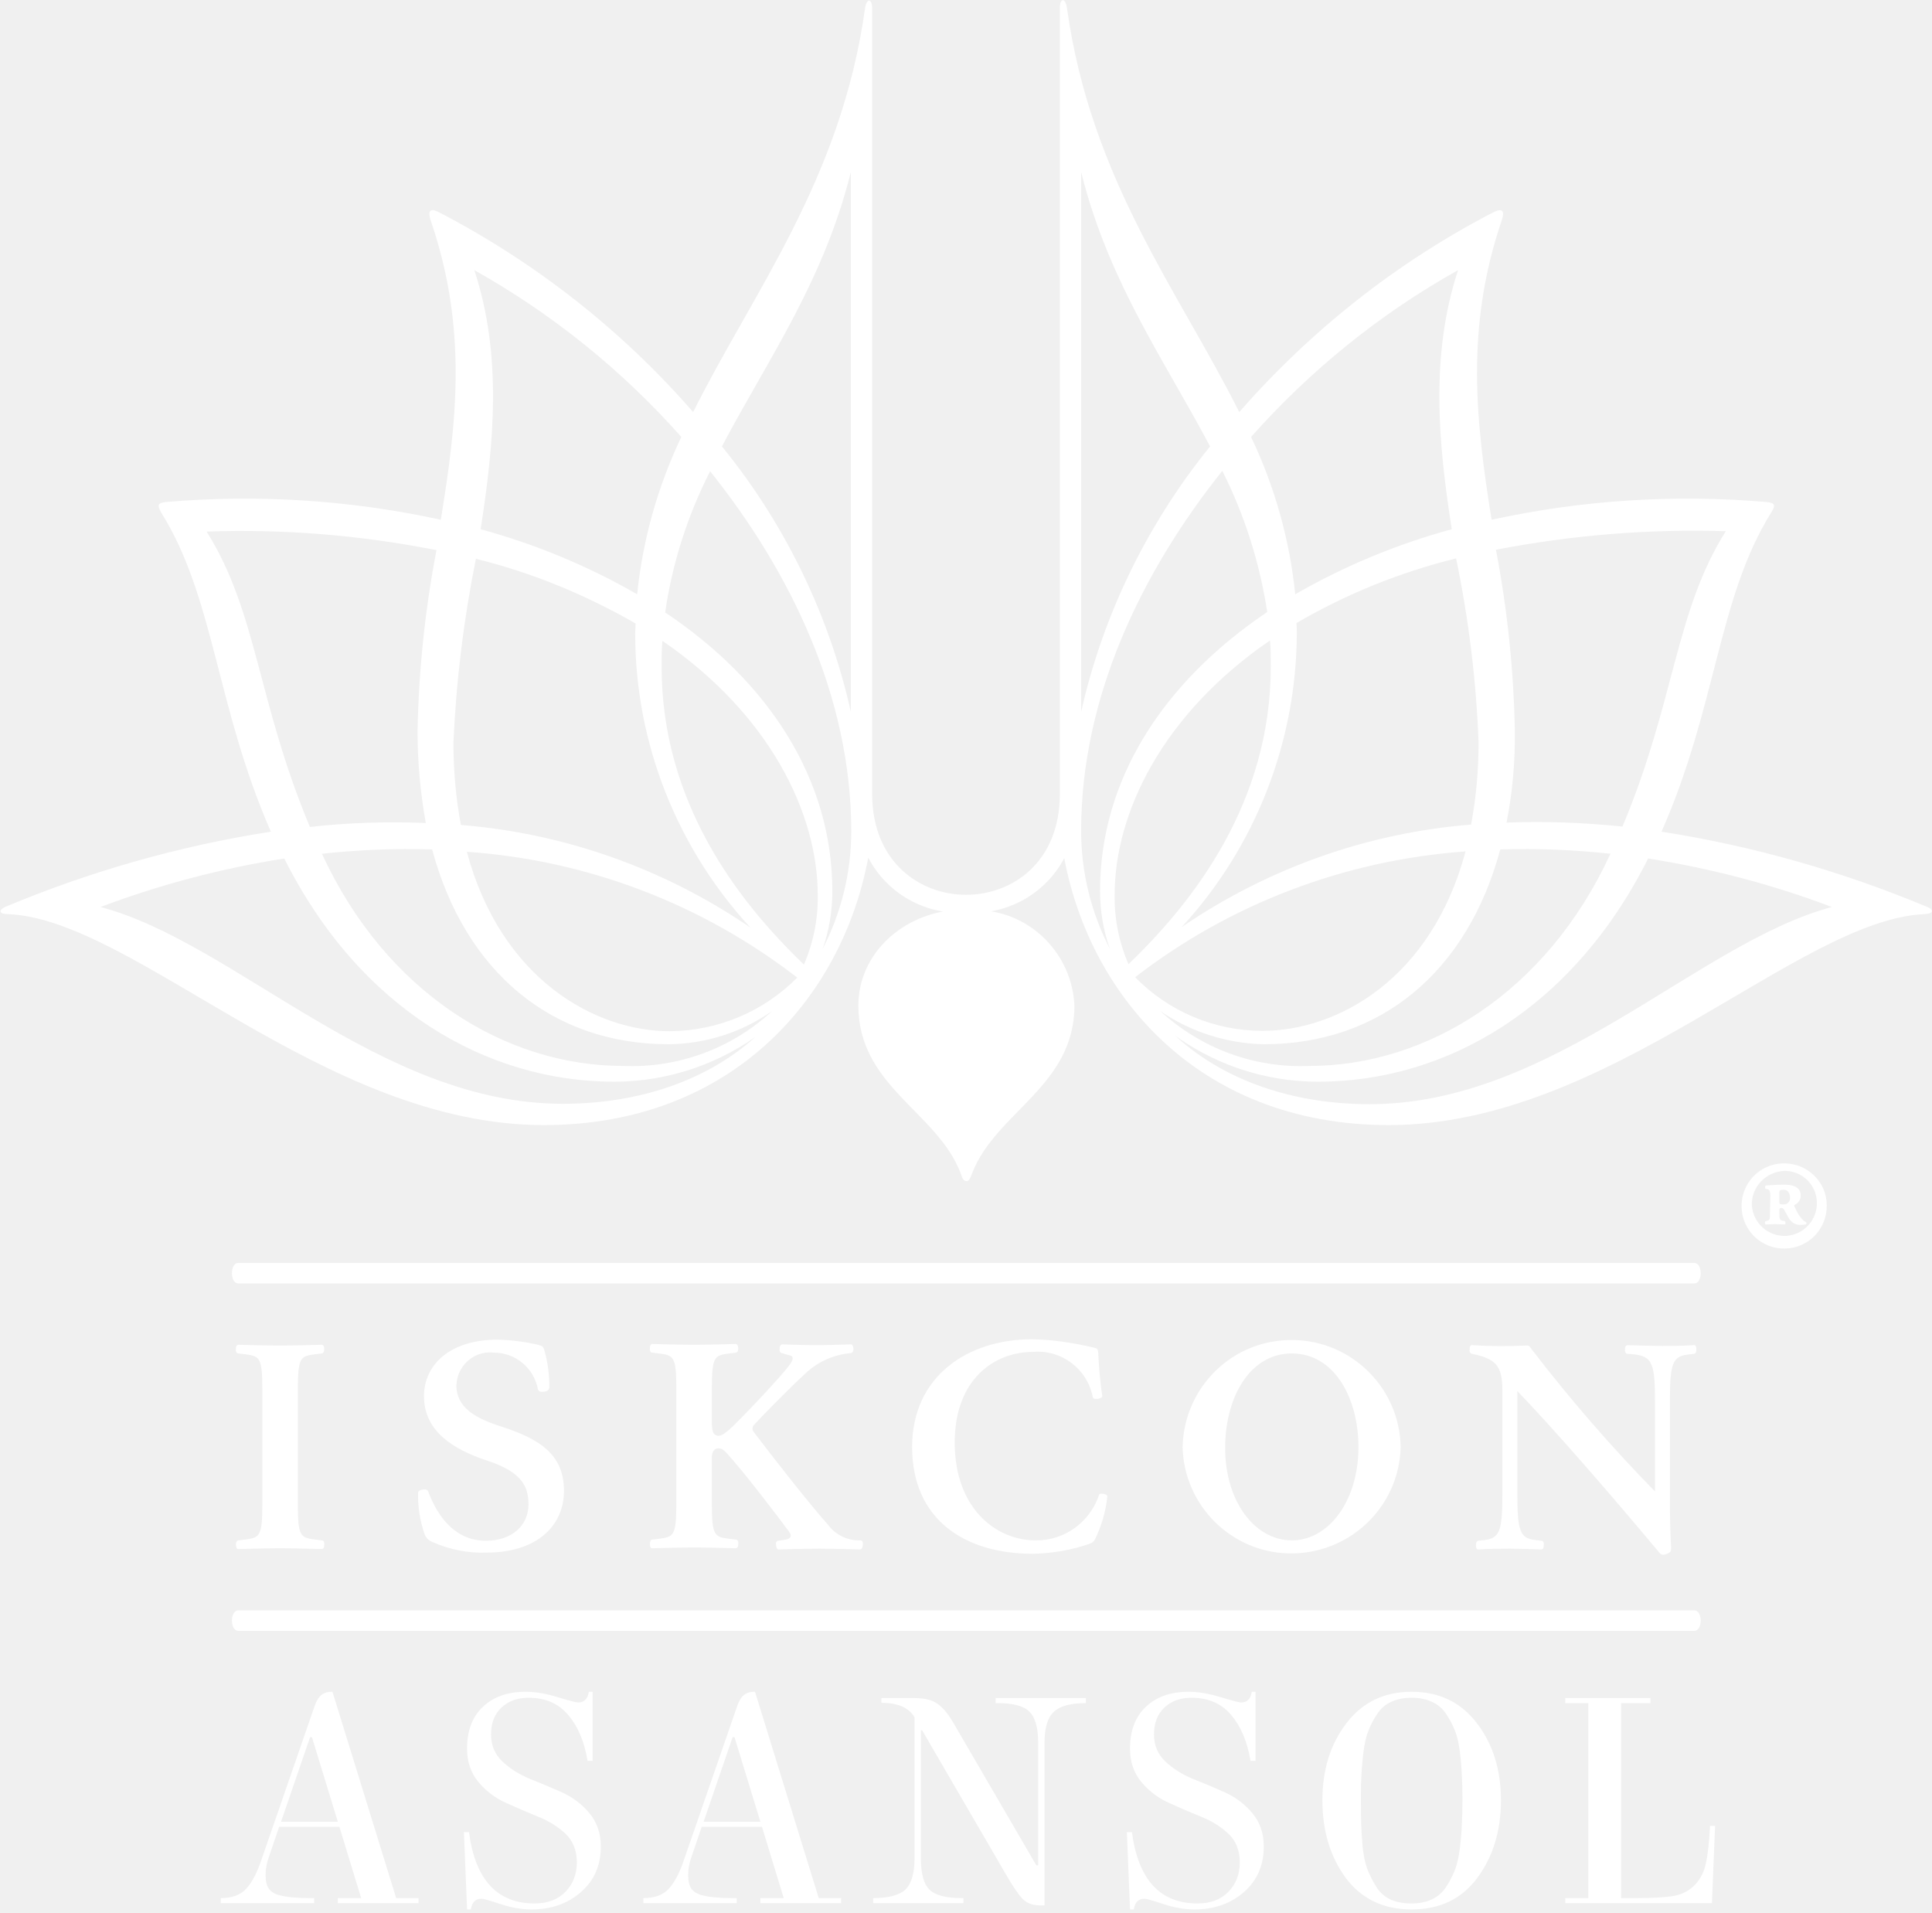
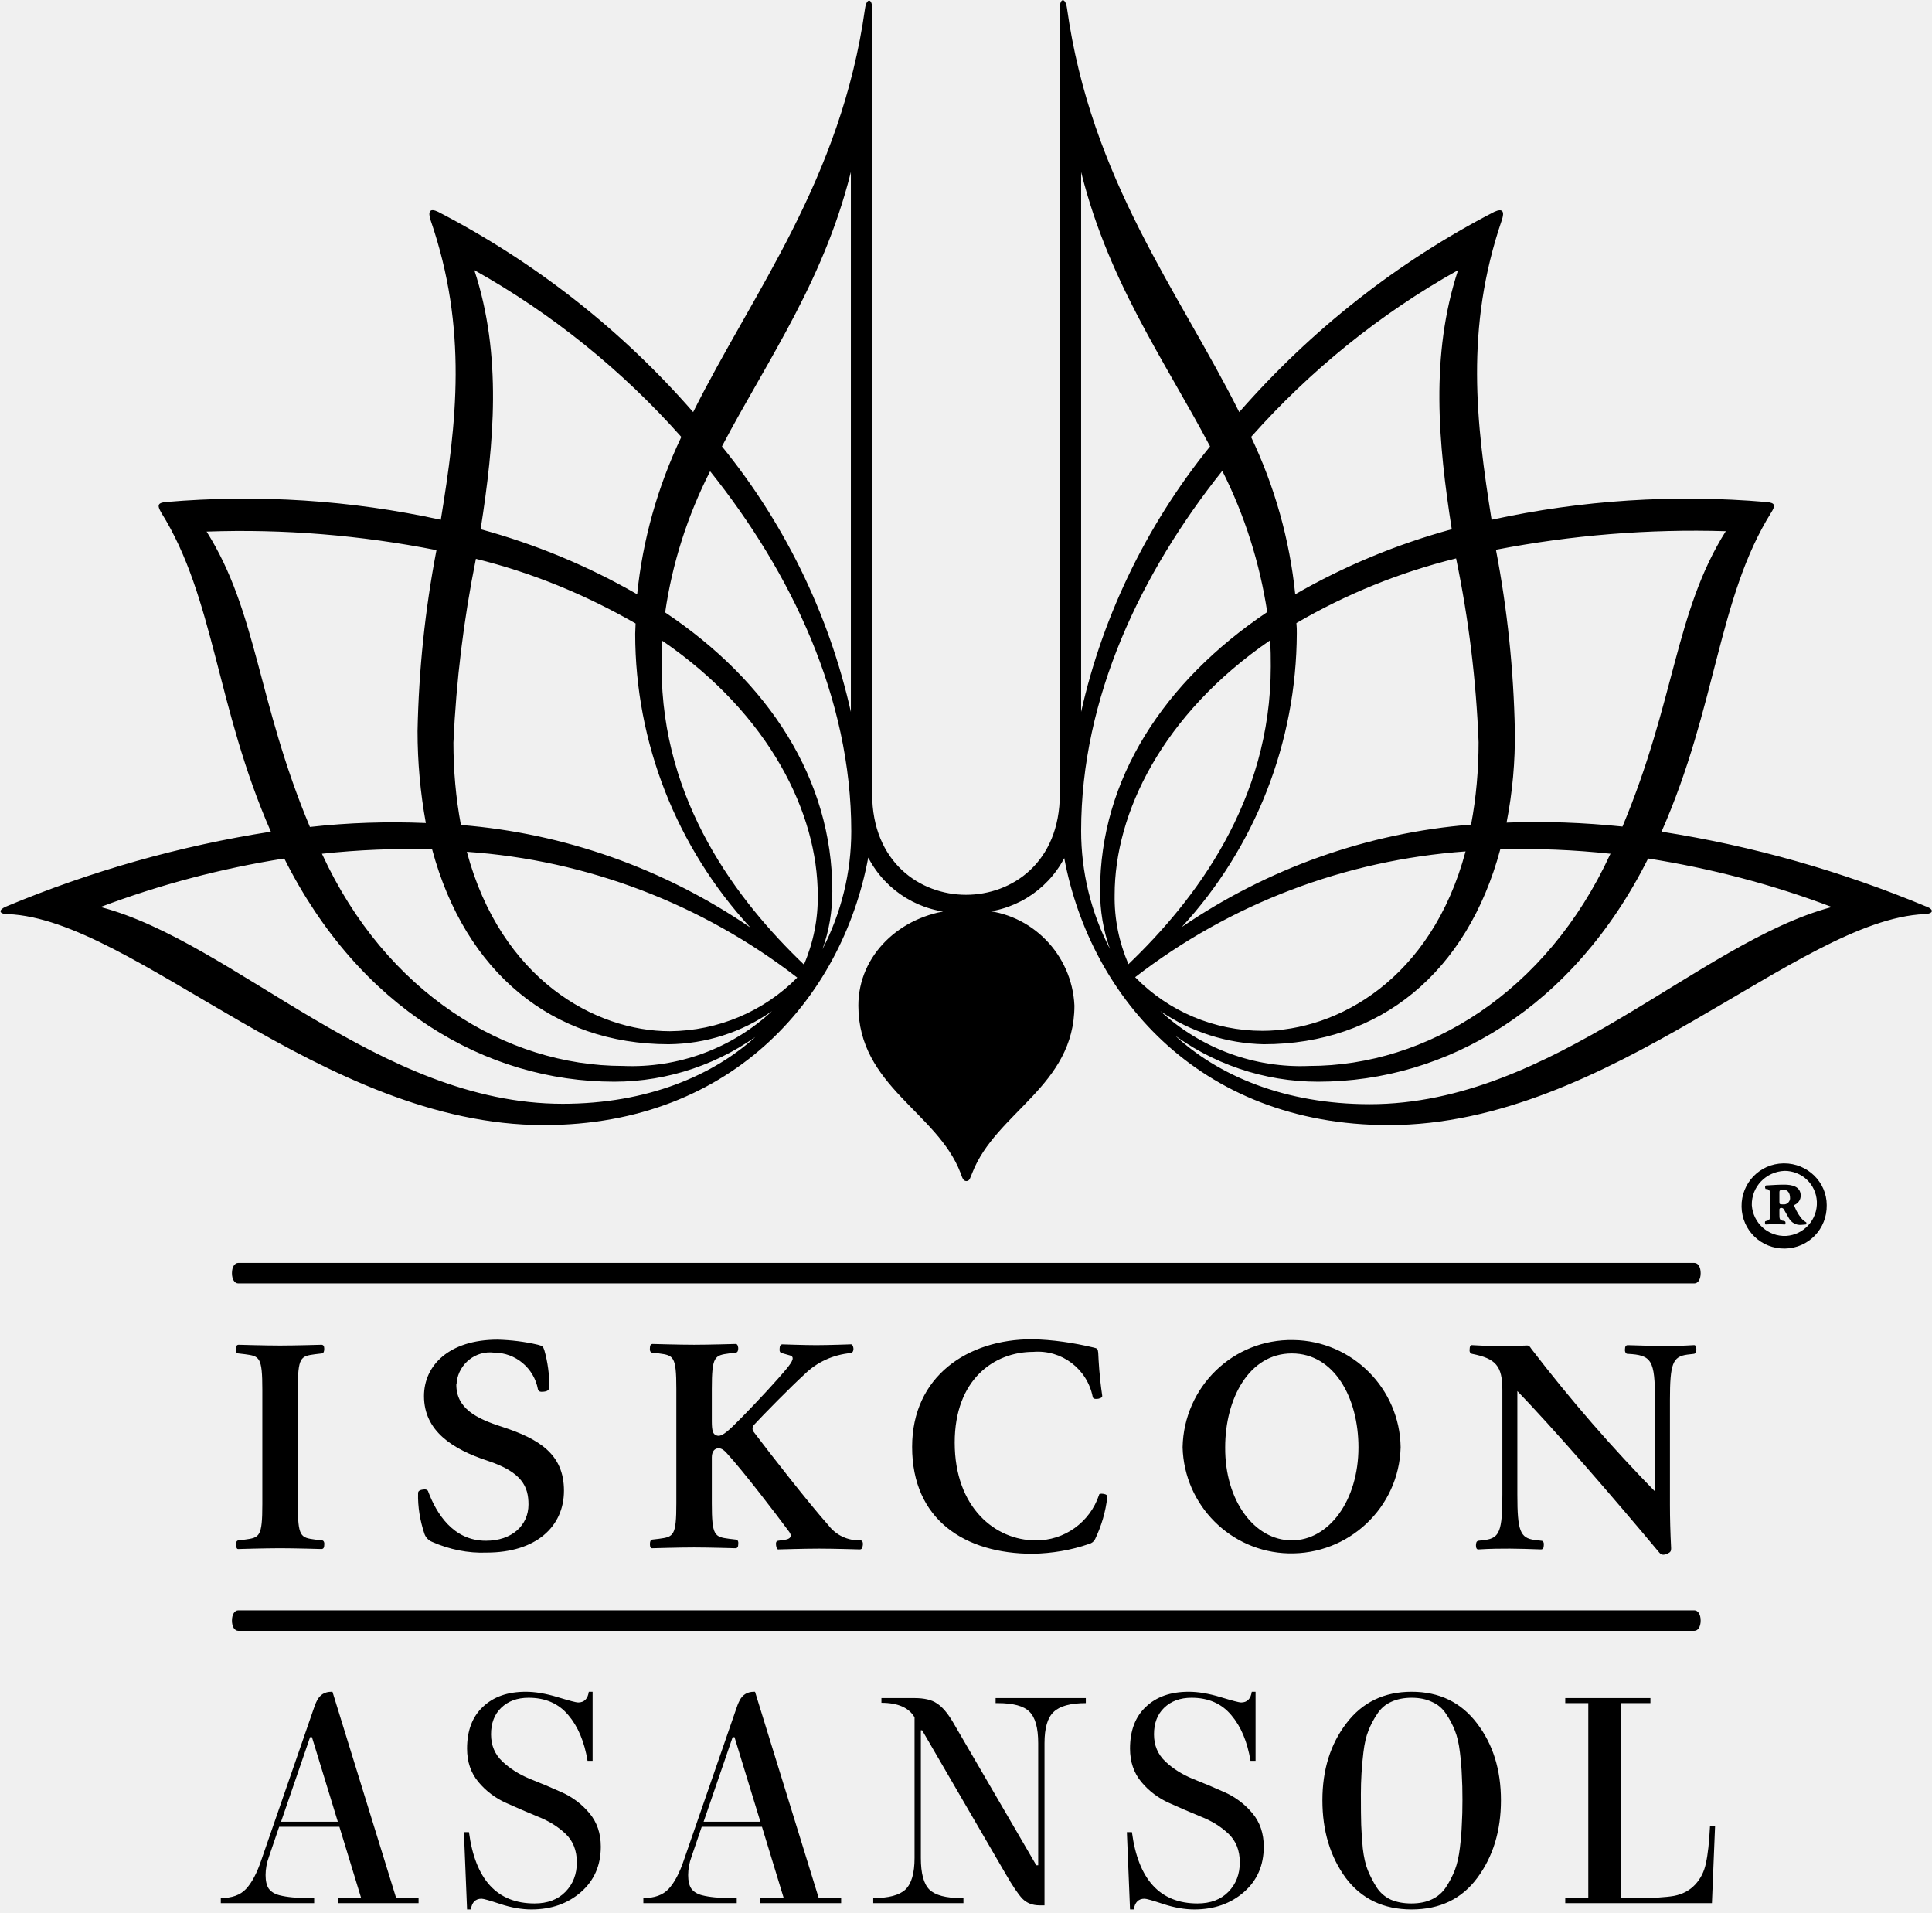
<svg xmlns="http://www.w3.org/2000/svg" width="490" height="485" fill="none">
-   <path fill="#fff" d="M437.7 134.7c-12.9 20.5-12.8 42.9-26.2 74.9-9.8-1-19.6-1.4-29.4-1 1.5-7.7 2.2-15.5 2.1-23.3-.3-15.4-1.9-30.8-4.8-45.9 19.2-3.7 38.7-5.3 58.3-4.7zM375 188.2c0 7-.6 14-1.9 20.9-26.3 2.1-51.6 11.1-73.4 26 18.7-20.3 29.1-46.9 29.2-74.5 0-.9 0-1.7-.1-2.6 12.7-7.4 26.3-12.9 40.5-16.4 3.2 15.4 5.1 31 5.7 46.6zm-87.1 59.6c24.2-18.7 53.3-29.7 83.8-31.9-8.7 32.5-32.6 45.5-51.5 45.5-12.2 0-23.8-4.9-32.3-13.6zm34.4-78.8c0 34.2-19.2 59.3-36.1 75.5-2.4-5.6-3.6-11.5-3.5-17.6 0-20.6 12-45.7 39.4-64.5.2 2.2.2 4.4.2 6.6zM279 225.9c0 5 .8 10 2.5 14.7-4.8-9.2-7.3-19.5-7.3-29.9 0-33.9 15.3-65.6 35.8-91.3 5.7 11.3 9.5 23.4 11.4 35.8-26.3 17.7-42.4 42.4-42.4 70.7zm15.3 30.5c7.7 5.3 16.9 8.2 26.2 8.4 29.5 0 51.6-18.2 60-49.4 9.3-.3 18.7.1 28 1.1 0 .1-.1.1-.1.1-16.2 35.1-46.5 53.7-76.3 53.7-13.9.6-27.5-4.4-37.8-13.9zm75.5-187.9c-7.1 21.6-5 44-1.6 65.7-13.9 3.8-27.2 9.3-39.7 16.5-1.4-13.8-5.2-27.3-11.2-39.9 15-16.9 32.8-31.3 52.5-42.3zm-96.2-27.4c6.7 29.3 21.7 50.1 33.3 72.1-16.5 20.4-28 44.4-33.3 70.1h.6V41.1h-.6zm22.8 220.3c10.9 8.4 24.2 12.9 37.9 12.9 32.6 0 64.7-18.7 83.7-56.6 15.9 2.5 31.6 6.6 46.6 12.3-33.9 9-70.8 50-117.2 50-21.3 0-38.5-7.1-49.8-17.8l-1.2-.8zm-26.8-45.6c6 36 34.1 69.5 82.6 69.5 56 0 103.7-52.1 135.9-53.5 2.4-.1 2.4-1.2.5-1.9-21.6-9-44.1-15.4-67.2-19 14-31.7 14.3-59.3 27.8-80.9 1.2-1.9 1-2.5-1.2-2.7-23.3-2-46.8-.5-69.7 4.5-3.9-24.5-6.8-48.5 2.6-76 .7-2.1.3-3.1-1.9-2.1-24.6 12.7-46.5 30-64.7 50.8C299 73.9 276.7 45.7 270.6 2c-.4-2.7-1.8-2.5-1.8 0v199.3c0 17.5-12.2 25.6-23.8 25.6-11.6 0-23.8-8.2-23.8-25.6V2.1c0-2.5-1.4-2.7-1.8 0-6.1 43.6-28.4 71.9-43.6 102.4-18.2-20.9-40.2-38.1-64.7-50.8-2.1-1-2.6-.1-1.9 2.1 9.5 27.6 6.6 51.5 2.6 76-22.9-5-46.4-6.5-69.7-4.5-2.1.2-2.3.8-1.2 2.7 13.5 21.6 13.9 49.2 27.8 80.9-23.1 3.6-45.7 10-67.2 19-1.9.8-1.9 1.9.5 1.9 32.1 1.3 79.9 53.5 135.9 53.5 48.6 0 76.6-33.5 82.6-69.5l-1 .2c3.9 8.8 12.3 14.7 21.9 15.4l.1-.6c-13.2 1.4-23.8 11.4-23.8 24.2 0 20.4 20 27 25.9 42.4.4 1 .6 2.1 1.5 2.1s1-1 1.5-2.1c6-15.4 25.9-22 25.9-42.4-.6-13-10.9-23.5-23.8-24.2l.1.6c9.6-.7 18-6.6 21.9-15.4l-1.1-.2zm-158.9-76.3c-2.9 15.1-4.5 30.5-4.8 45.9 0 7.8.7 15.6 2.1 23.3-9.8-.4-19.6-.1-29.4 1-13.4-32-13.3-54.4-26.2-74.9 19.5-.7 39 .9 58.3 4.7zm10 2.2c14.2 3.5 27.8 9.1 40.5 16.4 0 .9-.1 1.7-.1 2.6 0 27.6 10.5 54.2 29.2 74.5-21.8-14.9-47.1-23.9-73.4-26-1.3-6.9-1.9-13.9-1.9-20.9.7-15.7 2.6-31.2 5.7-46.6zm49.2 119.8c-18.9 0-42.8-13.1-51.5-45.5 30.5 2.1 59.6 13.2 83.8 31.9-8.5 8.6-20.1 13.5-32.3 13.6zm-1.9-99c27.4 18.8 39.4 43.9 39.4 64.5.1 6-1.1 12-3.5 17.6-16.9-16.2-36.1-41.3-36.1-75.5 0-2.3 0-4.5.2-6.6zm.7-7.2c1.8-12.5 5.7-24.6 11.4-35.8 20.5 25.6 35.8 57.4 35.8 91.3 0 10.4-2.5 20.6-7.3 29.9 1.7-4.7 2.5-9.7 2.5-14.7 0-28.4-16.1-53.1-42.4-70.7zm-10.7 115c-29.8 0-60.1-18.6-76.3-53.7 0-.1-.1-.1-.1-.1 9.3-1 18.6-1.4 28-1.1 8.4 31.2 30.5 49.4 60 49.4 9.4-.1 18.5-3 26.2-8.4-10.2 9.5-23.9 14.5-37.8 13.9zm14.8-159.5c-6 12.6-9.8 26.1-11.2 39.9-12.5-7.2-25.8-12.7-39.7-16.5 3.4-21.8 5.5-44.1-1.6-65.7 19.8 11.1 37.5 25.4 52.5 42.3zm43-69.7v142.2h.6c-5.3-25.7-16.7-49.7-33.3-70.1 11.6-22.1 26.6-42.8 33.3-72.1h-.6zm-23.3 221c-11.3 10.7-28.5 17.8-49.8 17.8-46.4 0-83.3-41-117.2-49.9 15.1-5.7 30.7-9.8 46.6-12.3 19 37.9 51.1 56.6 83.7 56.6 13.7 0 27.1-4.6 37.9-12.9l-1.2.7zm-54.565 90.809c-.9.1-1.3 0-1.5-.6-1-5.4-5.7-9.3-11.1-9.3-4.7-.6-8.9 2.8-9.5 7.4 0 .2 0 .5-.1.7 0 6 5 8.6 11.6 10.7 9.5 3.1 15.7 7 15.7 16.2s-7.2 15.7-19.6 15.7c-4.7.2-9.5-.8-13.8-2.7-1-.4-1.7-1.2-2-2.1-1.1-3.3-1.7-6.8-1.6-10.3 0-.6.6-.8 1.3-.9.7-.1 1.2.1 1.3.6 2 5.3 6.2 12.4 14.6 12.4 6.6 0 10.8-3.9 10.8-9.2 0-4.5-1.6-8.2-10.4-11.1-8.8-2.9-16.1-7.5-16.1-16.4 0-7.7 6.3-14.3 18.7-14.3 3.4.1 6.8.5 10.2 1.3 1.2.3 1.3.5 1.6 1.3.9 3.1 1.3 6.3 1.3 9.5-.1.7-.5 1-1.4 1.1zm141.9 25.9c.7.1 1.1.4 1 .8-.4 3.7-1.5 7.4-3.1 10.7-.3.6-.8 1-1.5 1.2-4.6 1.6-9.4 2.4-14.3 2.5-17.3 0-30.6-8.7-30.6-27.1 0-17.9 14.1-27.3 30.4-27.3 5.3.1 10.5.9 15.6 2.1 1 .2 1.1.4 1.2 1.3.1 2.2.3 6.1 1 10.8.1.5-.2.7-1 .9-.9.1-1.3 0-1.4-.5-1.4-7.1-7.9-12-15.1-11.4-9.9 0-19.9 7-19.9 23 0 16.6 10.4 24.8 20.5 24.8 7.3.1 13.8-4.6 16.1-11.5 0-.3.4-.4 1.1-.3zm20.1-11.8c.3-15.3 12.8-27.5 28.1-27.2 14.9.2 27 12.3 27.2 27.2-.4 15.3-13.2 27.3-28.5 26.9-14.6-.4-26.4-12.2-26.8-26.9zm27.7 23.6c9.4 0 16.9-10.1 16.9-23.6 0-12.5-6.1-23.8-16.9-23.8-10.8 0-16.9 11.4-16.9 23.8-.1 13.5 7.4 23.6 16.9 23.6zm-261.1-23.7v14.5c0 8.3-.7 8.5-4.4 9l-1.7.2c-.5.1-.6.6-.6 1.2.1.6.2 1.1.7 1 0 0 6.8-.2 10.5-.2s10.5.2 10.5.2c.5 0 .7-.4.7-1 .1-.6-.1-1.2-.6-1.2l-1.7-.2c-3.7-.5-4.4-.7-4.4-9v-29c0-8.3.7-8.5 4.4-9l1.7-.2c.5-.1.6-.6.6-1.2s-.2-1-.7-1c0 0-6.8.2-10.5.2s-10.5-.2-10.5-.2c-.5 0-.7.4-.7 1-.1.6.1 1.2.6 1.2l1.7.2c3.7.5 4.4.7 4.4 9v14.5zm133.6 21.5c.9 1.2.2 1.8-.8 2l-2 .3c-.5.1-.6.5-.5 1.2.1.7.3 1.1.7 1 0 0 6.6-.2 10.2-.2 3.7 0 10.3.2 10.3.2.5 0 .7-.3.8-1.1.1-.8-.2-1.2-.6-1.2-3.2.1-6.2-1.3-8.1-3.8-5-5.6-14.9-18.3-18.9-23.6-.5-.5-.5-1.4 0-1.9l.1-.1c2.2-2.4 9.4-9.7 12.6-12.6 3.2-3.2 7.4-5.1 11.9-5.5.4-.1.7-.6.6-1.3-.1-.6-.3-1-.8-.9 0 0-5.6.2-8.6.2s-8.6-.2-8.6-.2c-.5 0-.7.5-.7 1-.1.7.1 1.1.5 1.2l2.1.6c.4.1.7.3.7.7.1.9-1.6 2.8-3.8 5.3-3.1 3.5-8.5 9.2-11.4 12-2.4 2.3-3.4 2.7-4.3 2.2-.7-.3-1-1.1-1-3.5v-8.2c0-8.3.7-8.5 4.4-9l1.7-.2c.5-.1.6-.6.6-1.2-.1-.6-.2-1-.7-1 0 0-6.8.2-10.5.2s-10.5-.2-10.5-.2c-.5 0-.7.4-.7 1-.1.6.1 1.2.6 1.2l1.7.2c3.7.5 4.4.7 4.4 9v29c0 8.3-.7 8.5-4.4 9l-1.7.2c-.5.1-.6.6-.6 1.2s.2 1.1.7 1c0 0 6.8-.2 10.5-.2s10.5.2 10.5.2c.5 0 .7-.4.7-1 .1-.6-.1-1.2-.6-1.2l-1.7-.2c-3.7-.5-4.4-.7-4.4-9v-11.6c0-1.3.5-2.1 1.3-2.3.9-.2 1.6.2 2.5 1.2 4.3 4.7 12.4 15.3 15.8 19.9zm183.9-36.5c9.9 10.2 25.2 27.9 36.8 41.8.5.6 1 .7 2 .3.9-.4 1-.7 1-1.4-.2-3.9-.3-7.6-.3-11.1v-26.5c0-9.2.7-11 4.4-11.5l1.7-.2c.5-.1.6-.6.6-1.2s-.2-1.1-.7-1c-3 .2-5.9.2-7.9.2-2.1 0-5.8-.1-8.8-.2-.5 0-.7.4-.7 1-.1.6.2 1.2.6 1.2 6.2.3 7 1.6 7 11.7v24.4l.6-.6c-11.4-11.6-22-23.8-31.9-36.7-.5-.7-.6-1-1.5-.9-4.5.2-9 .2-13.5-.1-.5-.1-.7.4-.7 1-.1.6.1 1.1.6 1.2 6 1.2 7.7 3 7.7 9.2v26.5c0 9.2-.7 11-4.4 11.5l-1.7.2c-.5.1-.6.6-.6 1.2s.2 1.1.7 1c3-.2 5.9-.2 7.9-.2 2.1 0 4.9.1 7.9.2.5 0 .7-.4.7-1 .1-.6-.1-1.2-.6-1.2l-1.7-.2c-3.7-.5-4.4-2.3-4.4-11.5v-27.5l-.8.4zm45.693-26.454c.9 0 1.6-1 1.6-2.6s-.7-2.6-1.6-2.6h-369.3c-.9 0-1.6 1-1.6 2.6s.7 2.6 1.6 2.6h369.3zm0 88.1c.9 0 1.6-1 1.6-2.6s-.7-2.6-1.6-2.6h-369.3c-.9 0-1.6 1-1.6 2.6s.7 2.6 1.6 2.6h369.3zm33.573-107.948c.1 6-4.6 10.9-10.6 11-6 .1-10.9-4.6-11-10.6-.1-6 4.6-10.9 10.6-11h.2c5.9 0 10.8 4.7 10.8 10.6zm-19 0c.3 4.5 4.1 8 8.7 7.8 4.5-.3 8-4.1 7.8-8.7-.2-4.4-3.8-7.8-8.2-7.8-4.7.2-8.4 4-8.3 8.7zm4.7-2.4c0-1.1-.2-1.6-.9-1.7h-.3c-.2-.3-.2-.8.1-.9 1.7-.1 3.2-.2 4.6-.2 1.9 0 4.2.4 4.2 2.8 0 1-.6 1.9-1.5 2.3-.2.1-.2.2 0 .6.5 1.2 1.2 2.4 2.1 3.3.3.2.5.4.7.5.2 0 .2.5 0 .6-.4 0-.8.1-1.2.1-1.3.1-2.5-.6-3.1-1.7l-1.2-2.1c-.1-.3-.4-.5-.7-.5-.4 0-.5.2-.5.4v1.2c0 1.2 0 1.6 1.2 1.7l.2.1c.2.1.2.7 0 .8-.8 0-1.5-.1-2.5-.1-.9 0-1.7.1-2.4.1-.2-.1-.2-.7-.1-.8l.3-.1c.9-.2.9-.4.9-1.7l.1-4.7zm2.3 1.6c0 .6.1.6 1 .6.9.1 1.6-.6 1.7-1.4v-.2c0-1.3-.6-2.1-1.6-2.1s-1.1.2-1.1.6v2.5zM68.24 470.76c-.587 1.6-.88 3.173-.88 4.72 0 1.493.267 2.64.8 3.44.587.8 1.493 1.36 2.72 1.68 1.867.48 4.347.72 7.44.72h1.36v1.28H56v-1.28c2.827 0 4.96-.773 6.4-2.32 1.493-1.6 2.8-4.08 3.92-7.44l13.04-37.68c.373-1.173.72-2.053 1.04-2.64.747-1.493 1.973-2.24 3.68-2.24h.24l16.16 52.32h5.68v1.28H85.68v-1.28h5.92l-5.52-18.08H70.8l-2.56 7.52zm10.4-30.24-7.36 21.44h14.4l-6.56-21.44h-.48zm56.939 42.16c3.307 0 5.92-.987 7.84-2.96 1.92-1.973 2.88-4.453 2.88-7.44 0-3.04-.96-5.467-2.88-7.28-1.92-1.813-4.24-3.253-6.96-4.32-2.72-1.12-5.44-2.293-8.16-3.52a19.338 19.338 0 0 1-6.96-5.28c-1.92-2.293-2.88-5.12-2.88-8.48 0-4.533 1.334-8.053 4-10.56 2.667-2.56 6.294-3.84 10.88-3.84 2.4 0 5.094.453 8.08 1.36 2.987.907 4.72 1.36 5.2 1.36 1.547 0 2.454-.907 2.72-2.72h.96v17.52h-1.28c-.8-4.853-2.426-8.72-4.88-11.6-2.453-2.933-5.813-4.4-10.08-4.4-2.88 0-5.2.853-6.96 2.56-1.706 1.653-2.56 3.893-2.56 6.72 0 2.773.96 5.067 2.88 6.88 1.92 1.813 4.24 3.28 6.96 4.4a177.32 177.32 0 0 1 8.16 3.44 19.338 19.338 0 0 1 6.96 5.28c1.92 2.293 2.88 5.12 2.88 8.48 0 4.747-1.68 8.587-5.04 11.52-3.36 2.933-7.546 4.4-12.56 4.4-2.453 0-5.066-.453-7.84-1.36-2.72-.907-4.32-1.36-4.8-1.36-1.546 0-2.453.907-2.72 2.72h-.96l-.8-19.6h1.28c1.6 12.053 7.147 18.08 16.64 18.08zm39.833-11.92c-.587 1.6-.88 3.173-.88 4.72 0 1.493.267 2.64.8 3.44.587.8 1.493 1.36 2.72 1.68 1.867.48 4.347.72 7.44.72h1.36v1.28h-23.68v-1.28c2.827 0 4.96-.773 6.4-2.32 1.493-1.6 2.8-4.08 3.92-7.44l13.04-37.68c.373-1.173.72-2.053 1.04-2.64.747-1.493 1.973-2.24 3.68-2.24h.24l16.16 52.32h5.68v1.28h-20.48v-1.28h5.92l-5.52-18.08h-15.28l-2.56 7.52zm10.4-30.24-7.36 21.44h14.4l-6.56-21.44h-.48zm79.099 1.52v41.12h-1.28c-1.76 0-3.2-.56-4.32-1.68-1.066-1.12-2.506-3.253-4.32-6.4l-21.12-36.32h-.32v32.4c0 3.893.72 6.56 2.16 8 1.494 1.44 4.187 2.16 8.08 2.16h.56v1.28h-22.88v-1.28c3.894 0 6.614-.72 8.16-2.16 1.547-1.493 2.32-4.16 2.32-8v-35.68c-1.44-2.453-4.24-3.68-8.4-3.68v-1.2h8.32c2.56 0 4.48.453 5.76 1.36 1.334.853 2.667 2.4 4 4.64l21.2 36.4h.48v-30.96c0-3.893-.746-6.56-2.24-8-1.44-1.44-4.106-2.16-8-2.16h-.56v-1.28h22.88v1.28c-3.893 0-6.613.747-8.16 2.24-1.546 1.44-2.32 4.08-2.32 7.92zm38.809 40.64c3.307 0 5.92-.987 7.84-2.96 1.92-1.973 2.88-4.453 2.88-7.44 0-3.04-.96-5.467-2.88-7.28-1.92-1.813-4.24-3.253-6.96-4.32-2.72-1.12-5.44-2.293-8.16-3.52a19.338 19.338 0 0 1-6.96-5.28c-1.92-2.293-2.88-5.12-2.88-8.48 0-4.533 1.333-8.053 4-10.56 2.667-2.56 6.293-3.84 10.88-3.84 2.4 0 5.093.453 8.08 1.36s4.72 1.36 5.2 1.36c1.547 0 2.453-.907 2.72-2.72h.96v17.52h-1.28c-.8-4.853-2.427-8.72-4.88-11.6-2.453-2.933-5.813-4.4-10.08-4.4-2.88 0-5.2.853-6.96 2.56-1.707 1.653-2.56 3.893-2.56 6.72 0 2.773.96 5.067 2.88 6.88 1.92 1.813 4.24 3.28 6.96 4.4a177.32 177.32 0 0 1 8.16 3.44 19.338 19.338 0 0 1 6.96 5.28c1.92 2.293 2.88 5.12 2.88 8.48 0 4.747-1.68 8.587-5.04 11.52-3.36 2.933-7.547 4.4-12.56 4.4-2.453 0-5.067-.453-7.84-1.36-2.72-.907-4.32-1.36-4.8-1.36-1.547 0-2.453.907-2.72 2.72h-.96l-.8-19.6h1.28c1.6 12.053 7.147 18.08 16.64 18.08zm70.953-6.48c-3.947 5.333-9.494 8-16.64 8-7.147 0-12.721-2.667-16.721-8-3.946-5.387-5.92-11.947-5.92-19.68 0-7.733 2.027-14.24 6.081-19.52 4.053-5.333 9.573-8 16.56-8 6.986 0 12.506 2.667 16.559 8 4.054 5.28 6.081 11.787 6.081 19.52 0 7.733-2 14.293-6 19.68zm-25.521 2.4a8.496 8.496 0 0 0 3.601 3.12c1.493.64 3.226.96 5.2.96 2.026 0 3.759-.347 5.199-1.04a8.496 8.496 0 0 0 3.601-3.12 23.768 23.768 0 0 0 2.239-4.32c.587-1.547 1.014-3.44 1.28-5.68.267-2.24.427-4.213.481-5.92.106-1.707.16-3.787.16-6.24 0-2.453-.054-4.507-.16-6.16-.054-1.707-.214-3.653-.481-5.84-.266-2.24-.693-4.08-1.28-5.52a21.493 21.493 0 0 0-2.239-4.24c-.907-1.387-2.107-2.4-3.601-3.04-1.44-.693-3.146-1.04-5.119-1.04-1.974 0-3.707.347-5.201 1.04-1.44.64-2.613 1.653-3.52 3.04a21.493 21.493 0 0 0-2.239 4.24c-.587 1.44-1.014 3.28-1.28 5.52a88.278 88.278 0 0 0-.641 10.64c0 3.52.027 6.107.081 7.76.053 1.6.186 3.573.4 5.92.266 2.293.693 4.16 1.28 5.6a27.817 27.817 0 0 0 2.239 4.32zm47.834 4v-1.28h5.84v-49.44h-5.84v-1.28h21.6v1.28h-7.44v49.44h4.08c4.054 0 7.174-.187 9.36-.56 2.187-.427 3.974-1.387 5.36-2.88 1.387-1.493 2.294-3.307 2.72-5.44.48-2.133.827-5.28 1.04-9.44h1.28l-.8 19.6h-37.2z" />
+   <path fill="currentColor" d="M437.7 134.7c-12.9 20.5-12.8 42.9-26.2 74.9-9.8-1-19.6-1.4-29.4-1 1.5-7.7 2.2-15.5 2.1-23.3-.3-15.4-1.9-30.8-4.8-45.9 19.2-3.7 38.7-5.3 58.3-4.7zM375 188.2c0 7-.6 14-1.9 20.9-26.3 2.1-51.6 11.1-73.4 26 18.7-20.3 29.1-46.9 29.2-74.5 0-.9 0-1.7-.1-2.6 12.7-7.4 26.3-12.9 40.5-16.4 3.2 15.4 5.1 31 5.7 46.6zm-87.1 59.6c24.2-18.7 53.3-29.7 83.8-31.9-8.7 32.5-32.6 45.5-51.5 45.5-12.2 0-23.8-4.9-32.3-13.6zm34.4-78.8c0 34.2-19.2 59.3-36.1 75.5-2.4-5.6-3.6-11.5-3.5-17.6 0-20.6 12-45.7 39.4-64.5.2 2.2.2 4.4.2 6.6zM279 225.9c0 5 .8 10 2.5 14.7-4.8-9.2-7.3-19.5-7.3-29.9 0-33.9 15.3-65.6 35.8-91.3 5.7 11.3 9.5 23.4 11.4 35.8-26.3 17.7-42.4 42.4-42.4 70.7zm15.3 30.5c7.7 5.3 16.9 8.2 26.2 8.4 29.5 0 51.6-18.2 60-49.4 9.3-.3 18.7.1 28 1.1 0 .1-.1.1-.1.1-16.2 35.1-46.5 53.7-76.3 53.7-13.9.6-27.5-4.4-37.8-13.9zm75.5-187.9c-7.1 21.6-5 44-1.6 65.7-13.9 3.8-27.2 9.3-39.7 16.5-1.4-13.8-5.2-27.3-11.2-39.9 15-16.9 32.8-31.3 52.5-42.3zm-96.2-27.4c6.7 29.3 21.7 50.1 33.3 72.1-16.5 20.4-28 44.4-33.3 70.1h.6V41.1h-.6zm22.8 220.3c10.9 8.4 24.2 12.9 37.9 12.9 32.6 0 64.7-18.7 83.7-56.6 15.9 2.5 31.6 6.6 46.6 12.3-33.9 9-70.8 50-117.2 50-21.3 0-38.5-7.1-49.8-17.8l-1.2-.8zm-26.8-45.6c6 36 34.1 69.5 82.6 69.5 56 0 103.7-52.1 135.9-53.5 2.4-.1 2.4-1.2.5-1.9-21.6-9-44.1-15.4-67.2-19 14-31.7 14.3-59.3 27.8-80.9 1.2-1.9 1-2.5-1.2-2.7-23.3-2-46.8-.5-69.7 4.5-3.9-24.5-6.8-48.5 2.6-76 .7-2.1.3-3.1-1.9-2.1-24.6 12.7-46.5 30-64.7 50.8C299 73.9 276.7 45.7 270.6 2c-.4-2.7-1.8-2.5-1.8 0v199.3c0 17.5-12.2 25.6-23.8 25.6-11.6 0-23.8-8.2-23.8-25.6V2.1c0-2.5-1.4-2.7-1.8 0-6.1 43.6-28.4 71.9-43.6 102.4-18.2-20.9-40.2-38.1-64.7-50.8-2.1-1-2.6-.1-1.9 2.1 9.5 27.6 6.6 51.5 2.6 76-22.9-5-46.4-6.5-69.7-4.5-2.1.2-2.3.8-1.2 2.7 13.5 21.6 13.9 49.2 27.8 80.9-23.1 3.6-45.7 10-67.2 19-1.9.8-1.9 1.9.5 1.9 32.1 1.3 79.9 53.5 135.9 53.5 48.6 0 76.6-33.5 82.6-69.5l-1 .2c3.9 8.8 12.3 14.7 21.9 15.4l.1-.6c-13.2 1.4-23.8 11.4-23.8 24.2 0 20.4 20 27 25.9 42.4.4 1 .6 2.1 1.5 2.1s1-1 1.5-2.1c6-15.4 25.9-22 25.9-42.4-.6-13-10.9-23.5-23.8-24.2l.1.6c9.6-.7 18-6.6 21.9-15.4l-1.1-.2zm-158.9-76.3c-2.9 15.1-4.5 30.5-4.8 45.9 0 7.8.7 15.6 2.1 23.3-9.8-.4-19.6-.1-29.4 1-13.4-32-13.3-54.4-26.2-74.9 19.5-.7 39 .9 58.3 4.7zm10 2.2c14.2 3.5 27.8 9.1 40.5 16.4 0 .9-.1 1.7-.1 2.6 0 27.6 10.5 54.2 29.2 74.5-21.8-14.9-47.1-23.9-73.4-26-1.3-6.9-1.9-13.9-1.9-20.9.7-15.7 2.6-31.2 5.7-46.6zm49.2 119.8c-18.9 0-42.8-13.1-51.5-45.5 30.5 2.1 59.6 13.2 83.8 31.9-8.5 8.6-20.1 13.5-32.3 13.6zm-1.9-99c27.4 18.8 39.4 43.9 39.4 64.5.1 6-1.1 12-3.5 17.6-16.9-16.2-36.1-41.3-36.1-75.5 0-2.3 0-4.5.2-6.6zm.7-7.2c1.8-12.5 5.7-24.6 11.4-35.8 20.5 25.6 35.8 57.4 35.8 91.3 0 10.4-2.5 20.6-7.3 29.9 1.7-4.7 2.5-9.7 2.5-14.7 0-28.4-16.1-53.1-42.4-70.7zm-10.7 115c-29.8 0-60.1-18.6-76.3-53.7 0-.1-.1-.1-.1-.1 9.3-1 18.6-1.4 28-1.1 8.4 31.2 30.5 49.4 60 49.4 9.4-.1 18.5-3 26.2-8.4-10.2 9.5-23.9 14.5-37.8 13.9zm14.8-159.5c-6 12.6-9.8 26.1-11.2 39.9-12.5-7.2-25.8-12.7-39.7-16.5 3.4-21.8 5.5-44.1-1.6-65.7 19.8 11.1 37.5 25.4 52.5 42.3zm43-69.7v142.2h.6c-5.3-25.7-16.7-49.7-33.3-70.1 11.6-22.1 26.6-42.8 33.3-72.1h-.6zm-23.3 221c-11.3 10.7-28.5 17.8-49.8 17.8-46.4 0-83.3-41-117.2-49.9 15.1-5.7 30.7-9.8 46.6-12.3 19 37.9 51.1 56.6 83.7 56.6 13.7 0 27.1-4.6 37.9-12.9l-1.2.7zm-54.565 90.809c-.9.1-1.3 0-1.5-.6-1-5.4-5.7-9.3-11.1-9.3-4.7-.6-8.9 2.8-9.5 7.4 0 .2 0 .5-.1.7 0 6 5 8.6 11.6 10.7 9.5 3.1 15.7 7 15.7 16.2s-7.2 15.7-19.6 15.7c-4.7.2-9.5-.8-13.8-2.7-1-.4-1.7-1.2-2-2.1-1.1-3.3-1.7-6.8-1.6-10.3 0-.6.6-.8 1.3-.9.7-.1 1.2.1 1.3.6 2 5.3 6.2 12.4 14.6 12.4 6.6 0 10.8-3.9 10.8-9.2 0-4.5-1.6-8.2-10.4-11.1-8.8-2.9-16.1-7.5-16.1-16.4 0-7.7 6.3-14.3 18.7-14.3 3.4.1 6.8.5 10.2 1.3 1.2.3 1.3.5 1.6 1.3.9 3.1 1.3 6.3 1.3 9.5-.1.7-.5 1-1.4 1.1zm141.9 25.9c.7.1 1.1.4 1 .8-.4 3.7-1.5 7.4-3.1 10.7-.3.6-.8 1-1.5 1.2-4.6 1.6-9.4 2.4-14.3 2.5-17.3 0-30.6-8.7-30.6-27.1 0-17.9 14.1-27.3 30.4-27.3 5.3.1 10.5.9 15.6 2.1 1 .2 1.1.4 1.2 1.3.1 2.2.3 6.1 1 10.8.1.5-.2.7-1 .9-.9.1-1.3 0-1.4-.5-1.4-7.1-7.9-12-15.1-11.4-9.9 0-19.9 7-19.9 23 0 16.6 10.4 24.8 20.5 24.8 7.3.1 13.8-4.6 16.1-11.5 0-.3.4-.4 1.1-.3zm20.1-11.8c.3-15.3 12.8-27.5 28.1-27.2 14.9.2 27 12.3 27.2 27.2-.4 15.3-13.2 27.3-28.5 26.9-14.6-.4-26.4-12.2-26.8-26.9zm27.7 23.6c9.4 0 16.9-10.1 16.9-23.6 0-12.5-6.1-23.8-16.9-23.8-10.8 0-16.9 11.4-16.9 23.8-.1 13.5 7.4 23.6 16.9 23.6zm-261.1-23.7v14.5c0 8.3-.7 8.5-4.4 9l-1.7.2c-.5.1-.6.6-.6 1.2.1.6.2 1.1.7 1 0 0 6.8-.2 10.5-.2s10.5.2 10.5.2c.5 0 .7-.4.7-1 .1-.6-.1-1.2-.6-1.2l-1.7-.2c-3.7-.5-4.4-.7-4.4-9v-29c0-8.3.7-8.5 4.4-9l1.7-.2c.5-.1.6-.6.6-1.2s-.2-1-.7-1c0 0-6.8.2-10.5.2s-10.5-.2-10.5-.2c-.5 0-.7.4-.7 1-.1.6.1 1.2.6 1.2l1.7.2c3.7.5 4.4.7 4.4 9v14.5zm133.6 21.5c.9 1.2.2 1.8-.8 2l-2 .3c-.5.1-.6.5-.5 1.2.1.7.3 1.1.7 1 0 0 6.6-.2 10.2-.2 3.7 0 10.3.2 10.3.2.5 0 .7-.3.8-1.1.1-.8-.2-1.2-.6-1.2-3.2.1-6.2-1.3-8.1-3.8-5-5.6-14.9-18.3-18.9-23.6-.5-.5-.5-1.4 0-1.9l.1-.1c2.2-2.4 9.4-9.7 12.6-12.6 3.2-3.2 7.4-5.1 11.9-5.5.4-.1.7-.6.6-1.3-.1-.6-.3-1-.8-.9 0 0-5.6.2-8.6.2s-8.6-.2-8.6-.2c-.5 0-.7.5-.7 1-.1.7.1 1.1.5 1.2l2.1.6c.4.1.7.3.7.7.1.9-1.6 2.8-3.8 5.3-3.1 3.5-8.5 9.2-11.4 12-2.4 2.3-3.4 2.7-4.3 2.2-.7-.3-1-1.1-1-3.5v-8.2c0-8.3.7-8.5 4.4-9l1.7-.2c.5-.1.6-.6.6-1.2-.1-.6-.2-1-.7-1 0 0-6.8.2-10.5.2s-10.5-.2-10.5-.2c-.5 0-.7.4-.7 1-.1.6.1 1.2.6 1.2l1.7.2c3.7.5 4.4.7 4.4 9v29c0 8.3-.7 8.5-4.4 9l-1.7.2c-.5.1-.6.6-.6 1.2s.2 1.1.7 1c0 0 6.8-.2 10.5-.2s10.5.2 10.5.2c.5 0 .7-.4.7-1 .1-.6-.1-1.2-.6-1.2l-1.7-.2c-3.7-.5-4.4-.7-4.4-9v-11.6c0-1.3.5-2.1 1.3-2.3.9-.2 1.6.2 2.5 1.2 4.3 4.7 12.4 15.3 15.8 19.9zm183.9-36.5c9.9 10.2 25.2 27.9 36.8 41.8.5.6 1 .7 2 .3.9-.4 1-.7 1-1.4-.2-3.9-.3-7.6-.3-11.1v-26.5c0-9.2.7-11 4.4-11.5l1.7-.2c.5-.1.6-.6.6-1.2s-.2-1.1-.7-1c-3 .2-5.9.2-7.9.2-2.1 0-5.8-.1-8.8-.2-.5 0-.7.4-.7 1-.1.6.2 1.2.6 1.2 6.2.3 7 1.6 7 11.7v24.4l.6-.6c-11.4-11.6-22-23.8-31.9-36.7-.5-.7-.6-1-1.5-.9-4.5.2-9 .2-13.5-.1-.5-.1-.7.4-.7 1-.1.6.1 1.1.6 1.2 6 1.2 7.7 3 7.7 9.2v26.5c0 9.2-.7 11-4.4 11.5l-1.7.2c-.5.1-.6.6-.6 1.2s.2 1.1.7 1c3-.2 5.9-.2 7.9-.2 2.1 0 4.9.1 7.9.2.5 0 .7-.4.7-1 .1-.6-.1-1.2-.6-1.2l-1.7-.2c-3.7-.5-4.4-2.3-4.4-11.5v-27.5l-.8.4zm45.693-26.454c.9 0 1.6-1 1.6-2.6s-.7-2.6-1.6-2.6h-369.3c-.9 0-1.6 1-1.6 2.6s.7 2.6 1.6 2.6h369.3zm0 88.1c.9 0 1.6-1 1.6-2.6s-.7-2.6-1.6-2.6h-369.3c-.9 0-1.6 1-1.6 2.6s.7 2.6 1.6 2.6h369.3zm33.573-107.948c.1 6-4.6 10.9-10.6 11-6 .1-10.9-4.6-11-10.6-.1-6 4.6-10.9 10.6-11h.2c5.9 0 10.8 4.7 10.8 10.6zm-19 0c.3 4.5 4.1 8 8.7 7.8 4.5-.3 8-4.1 7.8-8.7-.2-4.4-3.8-7.8-8.2-7.8-4.7.2-8.4 4-8.3 8.7zm4.7-2.4c0-1.1-.2-1.6-.9-1.7h-.3c-.2-.3-.2-.8.1-.9 1.7-.1 3.2-.2 4.6-.2 1.9 0 4.2.4 4.2 2.8 0 1-.6 1.9-1.5 2.3-.2.1-.2.2 0 .6.5 1.2 1.2 2.4 2.1 3.3.3.2.5.4.7.5.2 0 .2.5 0 .6-.4 0-.8.1-1.2.1-1.3.1-2.5-.6-3.1-1.7l-1.2-2.1c-.1-.3-.4-.5-.7-.5-.4 0-.5.2-.5.4v1.2c0 1.2 0 1.6 1.2 1.7l.2.1c.2.1.2.7 0 .8-.8 0-1.5-.1-2.5-.1-.9 0-1.7.1-2.4.1-.2-.1-.2-.7-.1-.8l.3-.1c.9-.2.9-.4.9-1.7l.1-4.7zm2.3 1.6c0 .6.1.6 1 .6.9.1 1.6-.6 1.7-1.4v-.2c0-1.3-.6-2.1-1.6-2.1s-1.1.2-1.1.6v2.5zM68.24 470.76c-.587 1.6-.88 3.173-.88 4.72 0 1.493.267 2.64.8 3.44.587.8 1.493 1.36 2.72 1.68 1.867.48 4.347.72 7.44.72h1.36v1.28H56v-1.28c2.827 0 4.96-.773 6.4-2.32 1.493-1.6 2.8-4.08 3.92-7.44l13.04-37.68c.373-1.173.72-2.053 1.04-2.64.747-1.493 1.973-2.24 3.68-2.24h.24l16.16 52.32h5.68v1.28H85.68v-1.28h5.92l-5.52-18.08H70.8l-2.56 7.52zm10.4-30.24-7.36 21.44h14.4l-6.56-21.44h-.48zm56.939 42.16c3.307 0 5.92-.987 7.84-2.96 1.92-1.973 2.88-4.453 2.88-7.44 0-3.04-.96-5.467-2.88-7.28-1.92-1.813-4.24-3.253-6.96-4.32-2.72-1.12-5.44-2.293-8.16-3.52a19.338 19.338 0 0 1-6.96-5.28c-1.92-2.293-2.88-5.12-2.88-8.48 0-4.533 1.334-8.053 4-10.56 2.667-2.56 6.294-3.84 10.88-3.84 2.4 0 5.094.453 8.08 1.36 2.987.907 4.72 1.36 5.2 1.36 1.547 0 2.454-.907 2.72-2.72h.96v17.52h-1.28c-.8-4.853-2.426-8.72-4.88-11.6-2.453-2.933-5.813-4.4-10.08-4.4-2.88 0-5.2.853-6.96 2.56-1.706 1.653-2.56 3.893-2.56 6.72 0 2.773.96 5.067 2.88 6.88 1.92 1.813 4.24 3.28 6.96 4.4a177.32 177.32 0 0 1 8.16 3.44 19.338 19.338 0 0 1 6.96 5.28c1.92 2.293 2.88 5.12 2.88 8.48 0 4.747-1.68 8.587-5.04 11.52-3.36 2.933-7.546 4.4-12.56 4.4-2.453 0-5.066-.453-7.84-1.36-2.72-.907-4.32-1.36-4.8-1.36-1.546 0-2.453.907-2.72 2.72h-.96l-.8-19.6h1.28c1.6 12.053 7.147 18.08 16.64 18.08zm39.833-11.92c-.587 1.6-.88 3.173-.88 4.72 0 1.493.267 2.64.8 3.44.587.8 1.493 1.36 2.72 1.68 1.867.48 4.347.72 7.44.72h1.36v1.28h-23.68v-1.28c2.827 0 4.96-.773 6.4-2.32 1.493-1.6 2.8-4.08 3.92-7.44l13.04-37.68c.373-1.173.72-2.053 1.04-2.64.747-1.493 1.973-2.24 3.68-2.24h.24l16.16 52.32h5.68v1.28h-20.48v-1.28h5.92l-5.52-18.08h-15.28l-2.56 7.52zm10.4-30.24-7.36 21.44h14.4l-6.56-21.44h-.48zm79.099 1.52v41.12h-1.28c-1.76 0-3.2-.56-4.32-1.68-1.066-1.12-2.506-3.253-4.32-6.4l-21.12-36.32h-.32v32.4c0 3.893.72 6.56 2.16 8 1.494 1.44 4.187 2.16 8.08 2.16h.56v1.28h-22.88v-1.28c3.894 0 6.614-.72 8.16-2.16 1.547-1.493 2.32-4.16 2.32-8v-35.68c-1.44-2.453-4.24-3.68-8.4-3.68v-1.2h8.32c2.56 0 4.48.453 5.76 1.36 1.334.853 2.667 2.4 4 4.64l21.2 36.4h.48v-30.96c0-3.893-.746-6.56-2.24-8-1.44-1.44-4.106-2.16-8-2.16h-.56v-1.28h22.88v1.28c-3.893 0-6.613.747-8.16 2.24-1.546 1.44-2.32 4.08-2.32 7.92zm38.809 40.64c3.307 0 5.92-.987 7.84-2.96 1.92-1.973 2.88-4.453 2.88-7.44 0-3.04-.96-5.467-2.88-7.28-1.92-1.813-4.24-3.253-6.96-4.32-2.72-1.12-5.44-2.293-8.16-3.52a19.338 19.338 0 0 1-6.96-5.28c-1.92-2.293-2.88-5.12-2.88-8.48 0-4.533 1.333-8.053 4-10.56 2.667-2.56 6.293-3.84 10.88-3.84 2.4 0 5.093.453 8.08 1.36s4.72 1.36 5.2 1.36c1.547 0 2.453-.907 2.72-2.72h.96v17.52h-1.28c-.8-4.853-2.427-8.72-4.88-11.6-2.453-2.933-5.813-4.4-10.08-4.4-2.88 0-5.2.853-6.96 2.56-1.707 1.653-2.56 3.893-2.56 6.72 0 2.773.96 5.067 2.88 6.88 1.92 1.813 4.24 3.28 6.96 4.4a177.32 177.32 0 0 1 8.16 3.44 19.338 19.338 0 0 1 6.96 5.28c1.92 2.293 2.88 5.12 2.88 8.48 0 4.747-1.68 8.587-5.04 11.52-3.36 2.933-7.547 4.4-12.56 4.4-2.453 0-5.067-.453-7.84-1.36-2.72-.907-4.32-1.36-4.8-1.36-1.547 0-2.453.907-2.72 2.72h-.96l-.8-19.6h1.28c1.6 12.053 7.147 18.08 16.64 18.08zm70.953-6.48c-3.947 5.333-9.494 8-16.64 8-7.147 0-12.721-2.667-16.721-8-3.946-5.387-5.92-11.947-5.92-19.68 0-7.733 2.027-14.24 6.081-19.52 4.053-5.333 9.573-8 16.56-8 6.986 0 12.506 2.667 16.559 8 4.054 5.28 6.081 11.787 6.081 19.52 0 7.733-2 14.293-6 19.68zm-25.521 2.4a8.496 8.496 0 0 0 3.601 3.12c1.493.64 3.226.96 5.2.96 2.026 0 3.759-.347 5.199-1.04a8.496 8.496 0 0 0 3.601-3.12 23.768 23.768 0 0 0 2.239-4.32c.587-1.547 1.014-3.44 1.28-5.68.267-2.24.427-4.213.481-5.92.106-1.707.16-3.787.16-6.24 0-2.453-.054-4.507-.16-6.16-.054-1.707-.214-3.653-.481-5.84-.266-2.24-.693-4.08-1.28-5.52a21.493 21.493 0 0 0-2.239-4.24c-.907-1.387-2.107-2.4-3.601-3.04-1.44-.693-3.146-1.04-5.119-1.04-1.974 0-3.707.347-5.201 1.04-1.44.64-2.613 1.653-3.52 3.04a21.493 21.493 0 0 0-2.239 4.24c-.587 1.44-1.014 3.28-1.28 5.52a88.278 88.278 0 0 0-.641 10.64c0 3.52.027 6.107.081 7.76.053 1.6.186 3.573.4 5.92.266 2.293.693 4.16 1.28 5.6a27.817 27.817 0 0 0 2.239 4.32zm47.834 4v-1.28h5.84v-49.44h-5.84v-1.28h21.6v1.28h-7.44v49.44h4.08c4.054 0 7.174-.187 9.36-.56 2.187-.427 3.974-1.387 5.36-2.88 1.387-1.493 2.294-3.307 2.72-5.44.48-2.133.827-5.28 1.04-9.44h1.28l-.8 19.6h-37.2z" />
</svg>
